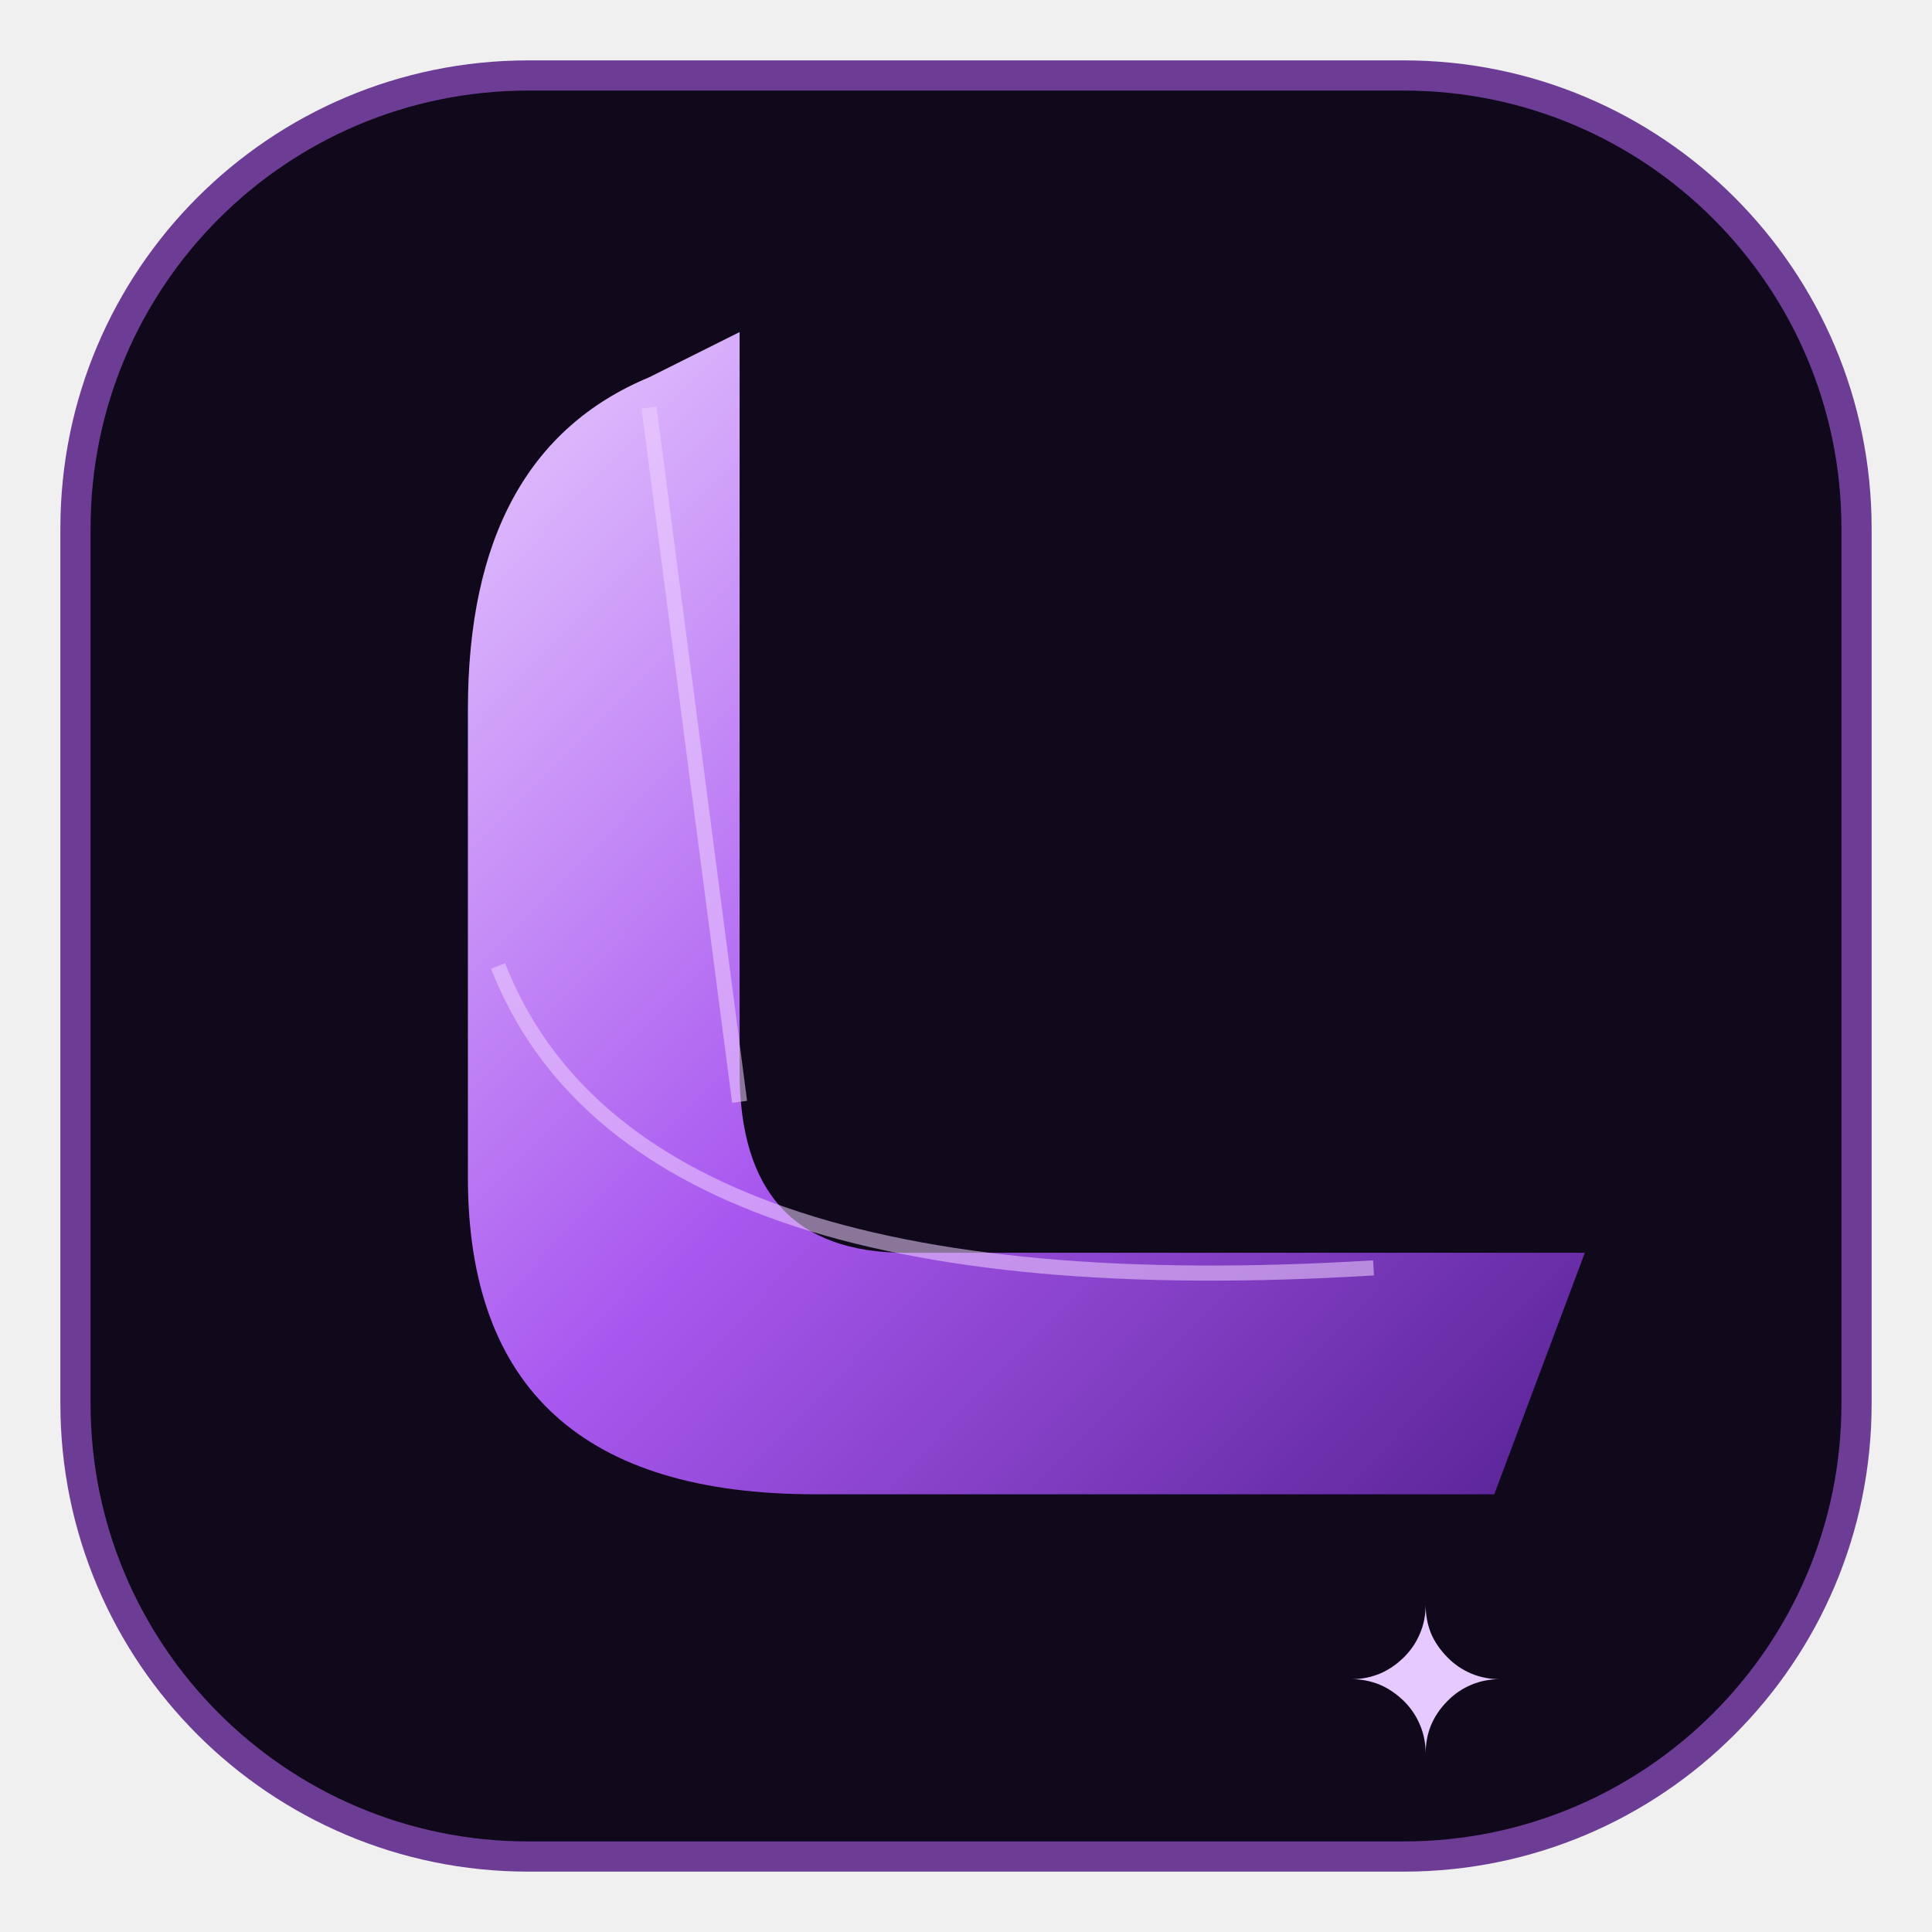
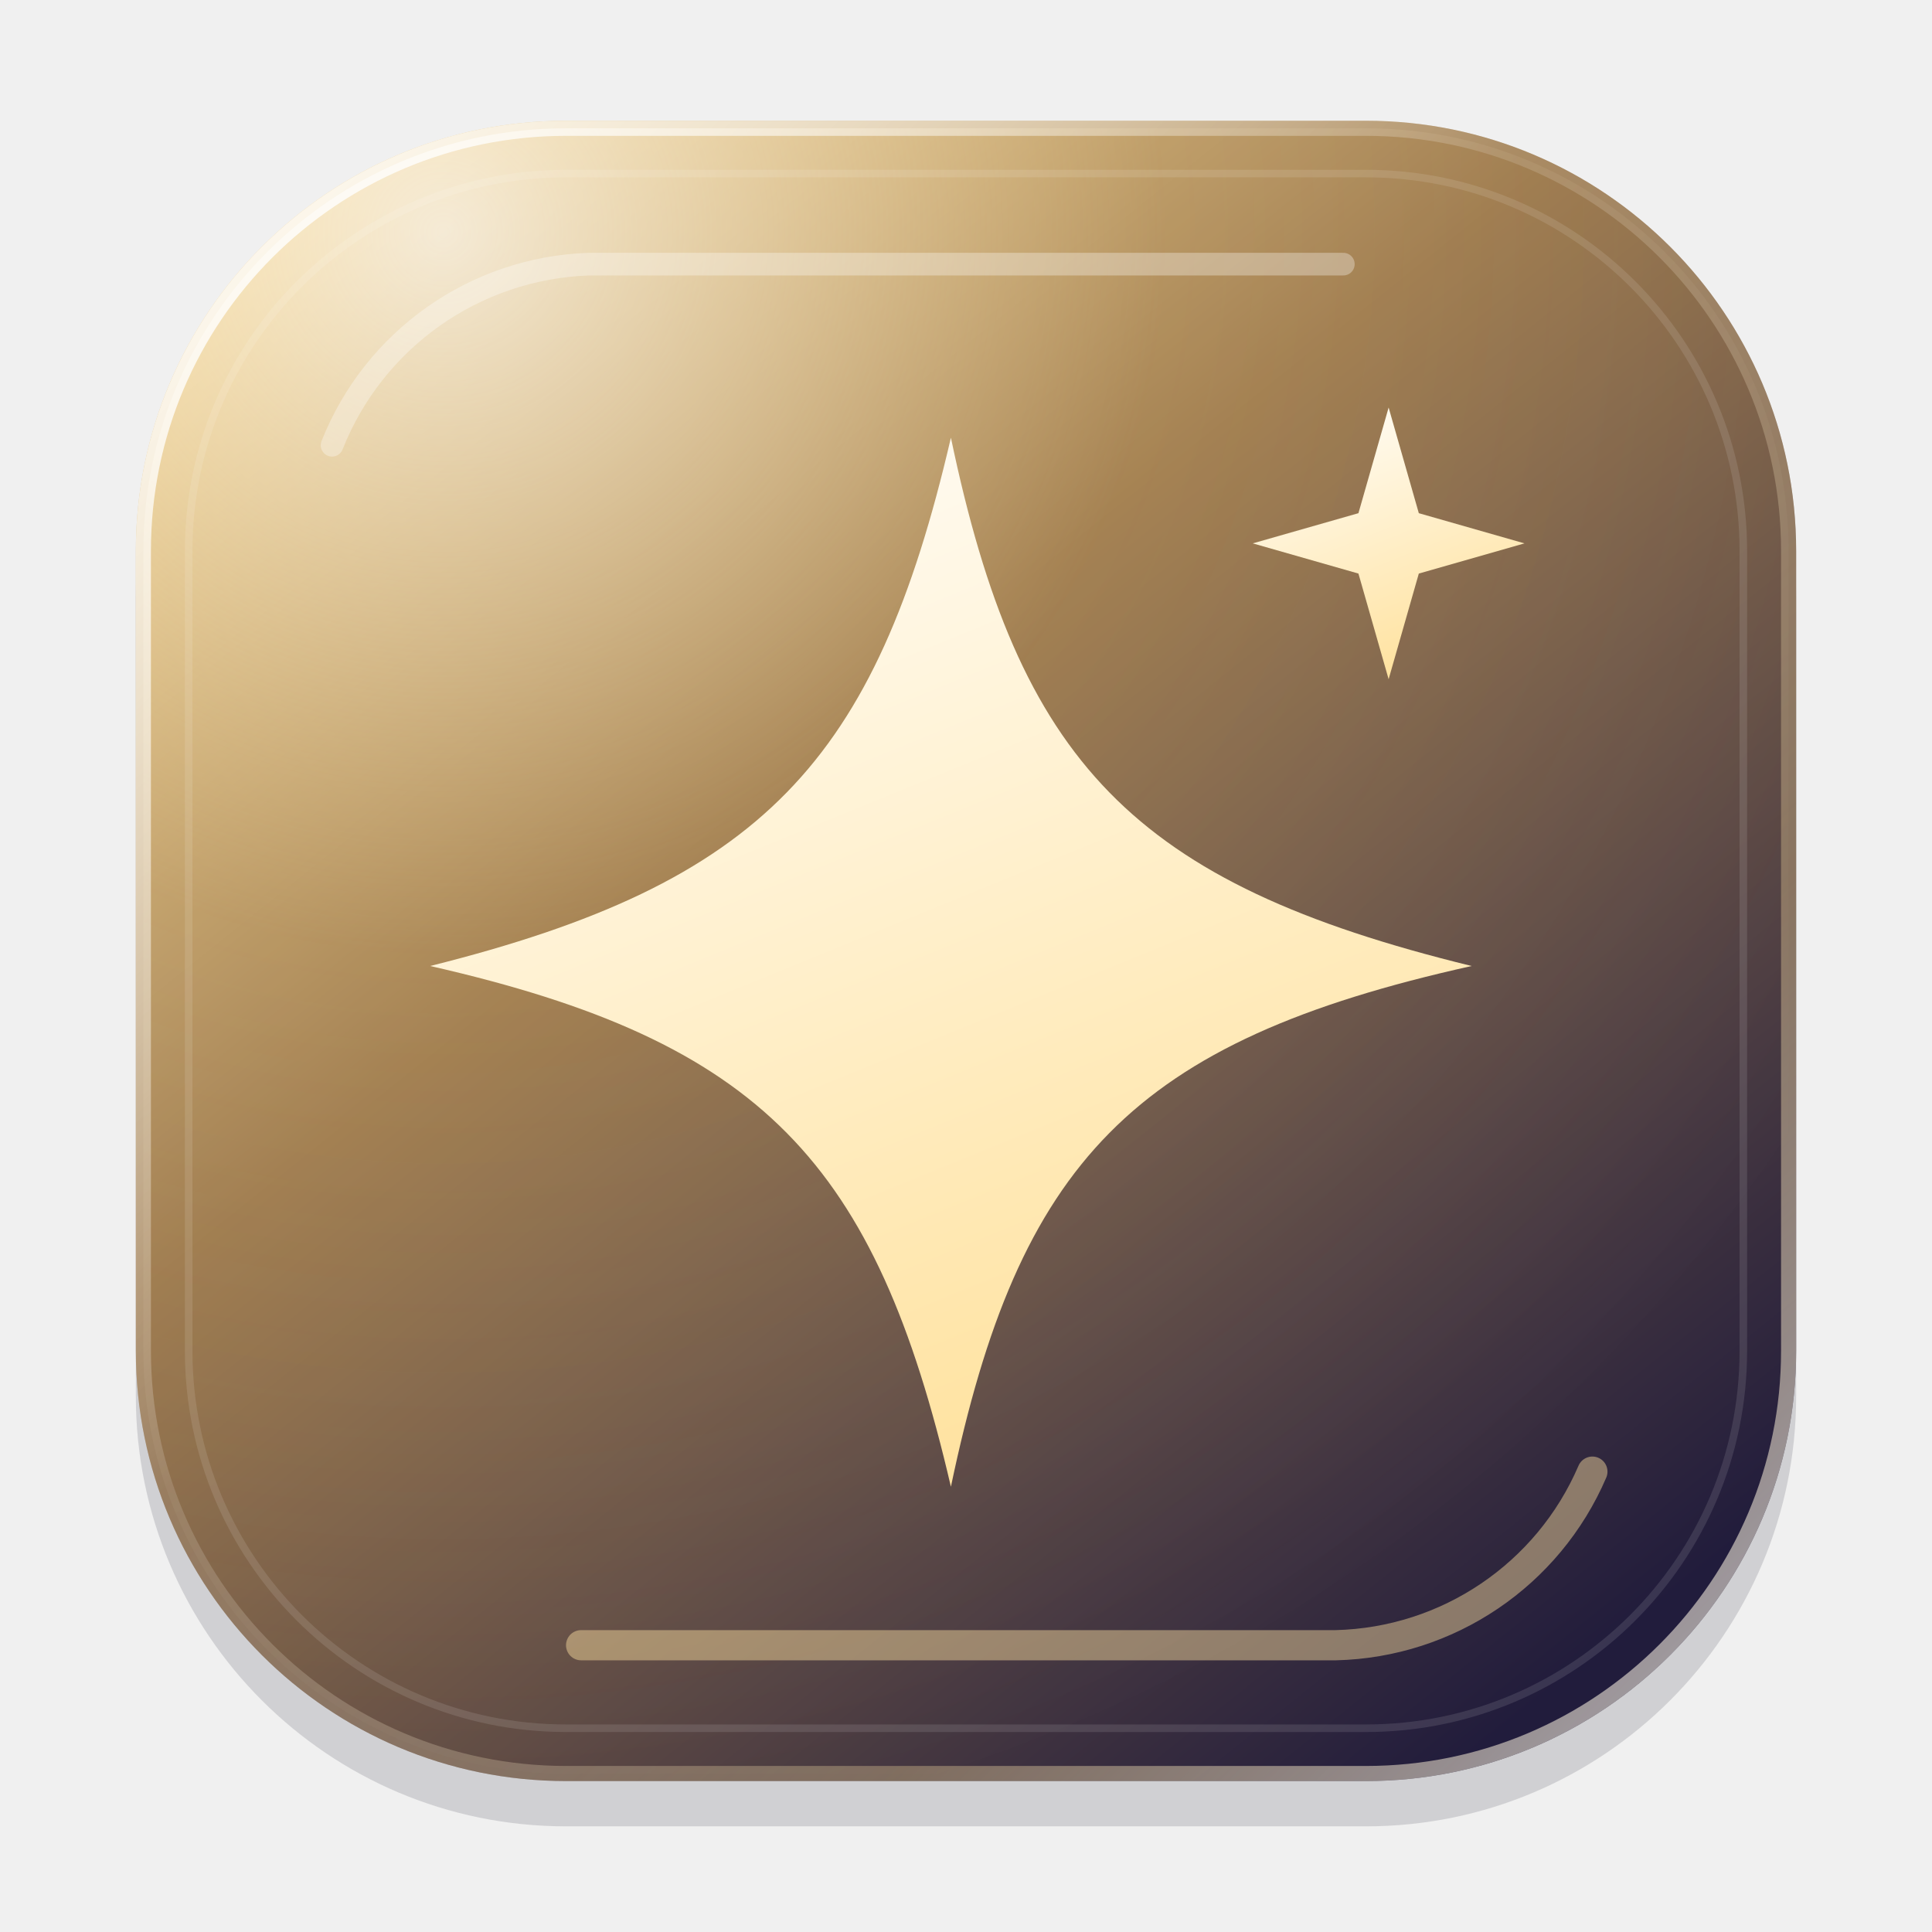
- <svg xmlns="http://www.w3.org/2000/svg" width="128" height="128" viewBox="0 0 128 128">
+ <svg xmlns="http://www.w3.org/2000/svg" width="256" height="256" viewBox="0 0 256 256" role="img" aria-labelledby="title">
  <defs>
-     <linearGradient id="g" x2="1" y2="1">
-       <stop stop-color="#e6c9ff" />
-       <stop offset=".5" stop-color="#a958ef" />
-       <stop offset="1" stop-color="#572294" />
+     <linearGradient id="body" x1="0" y1="0" x2="0.8" y2="1">
+       <stop stop-color="#ffe3a2" />
+       <stop offset=".43" stop-color="#997548" />
+       <stop offset="1" stop-color="#211c3c" />
+     </linearGradient>
+     <radialGradient id="caustic" cx=".18" cy=".06" r="1">
+       <stop stop-color="#fff" stop-opacity=".65" />
+       <stop offset=".44" stop-color="#ffe3a2" stop-opacity=".12" />
+       <stop offset="1" stop-color="#fff" stop-opacity="0" />
+     </radialGradient>
+     <linearGradient id="rim" x1="0" y1="0" x2="1" y2="1">
+       <stop stop-color="#fff" stop-opacity=".95" />
+       <stop offset=".42" stop-color="#fff" stop-opacity=".14" />
+       <stop offset=".73" stop-color="#ffe3a2" stop-opacity=".32" />
+       <stop offset="1" stop-color="#fff" stop-opacity=".65" />
+     </linearGradient>
+     <linearGradient id="glyph" x1="0" y1="0" x2=".4" y2="1">
+       <stop stop-color="#fff" />
+       <stop offset="1" stop-color="#ffe3a2" />
    </linearGradient>
  </defs>
-   <rect x="5" y="5" width="118" height="118" rx="30" fill="#10091b" stroke="#6d3d96" stroke-width="2" />
-   <path d="M43 25Q31 30 31 47V78Q31 99 54 99H99L105 83H60Q49 83 49 71V22Z" fill="url(#g)" />
-   <path d="M33 64Q42 87 91 84M43 27L49 73" fill="none" stroke="#efcfff" opacity=".55" />
-   <text x="89" y="116" font-size="13" font-family="sans-serif" fill="#e6c9ff">✦</text>
+   <rect x="18" y="22" width="220" height="220" rx="57" fill="#09081b" opacity=".14" />
+   <rect x="18" y="16" width="220" height="220" rx="57" fill="url(#body)" />
+   <rect x="19" y="17" width="218" height="218" rx="56" fill="url(#caustic)" stroke="url(#rim)" stroke-width="2" />
+   <rect x="25" y="23" width="206" height="206" rx="50" fill="none" stroke="#fff" stroke-opacity=".11" />
+   <path d="M44 59a38 38 0 0 1 34-24h100" fill="none" stroke="#fff" stroke-width="3" stroke-opacity=".32" stroke-linecap="round" />
+   <path d="M77 218h100a38 38 0 0 0 34-23" fill="none" stroke="#ffe3a2" stroke-width="4" stroke-opacity=".45" stroke-linecap="round" />
+   <g fill="url(#glyph)">
+     <path d="M126 58c9 43 24 59 69 70-45 10-60 26-69 69-10-43-25-59-69-69 44-11 59-27 69-70Z" />
+     <path d="m184 54 4 14 14 4-14 4-4 14-4-14-14-4 14-4Z" />
+   </g>
</svg>
